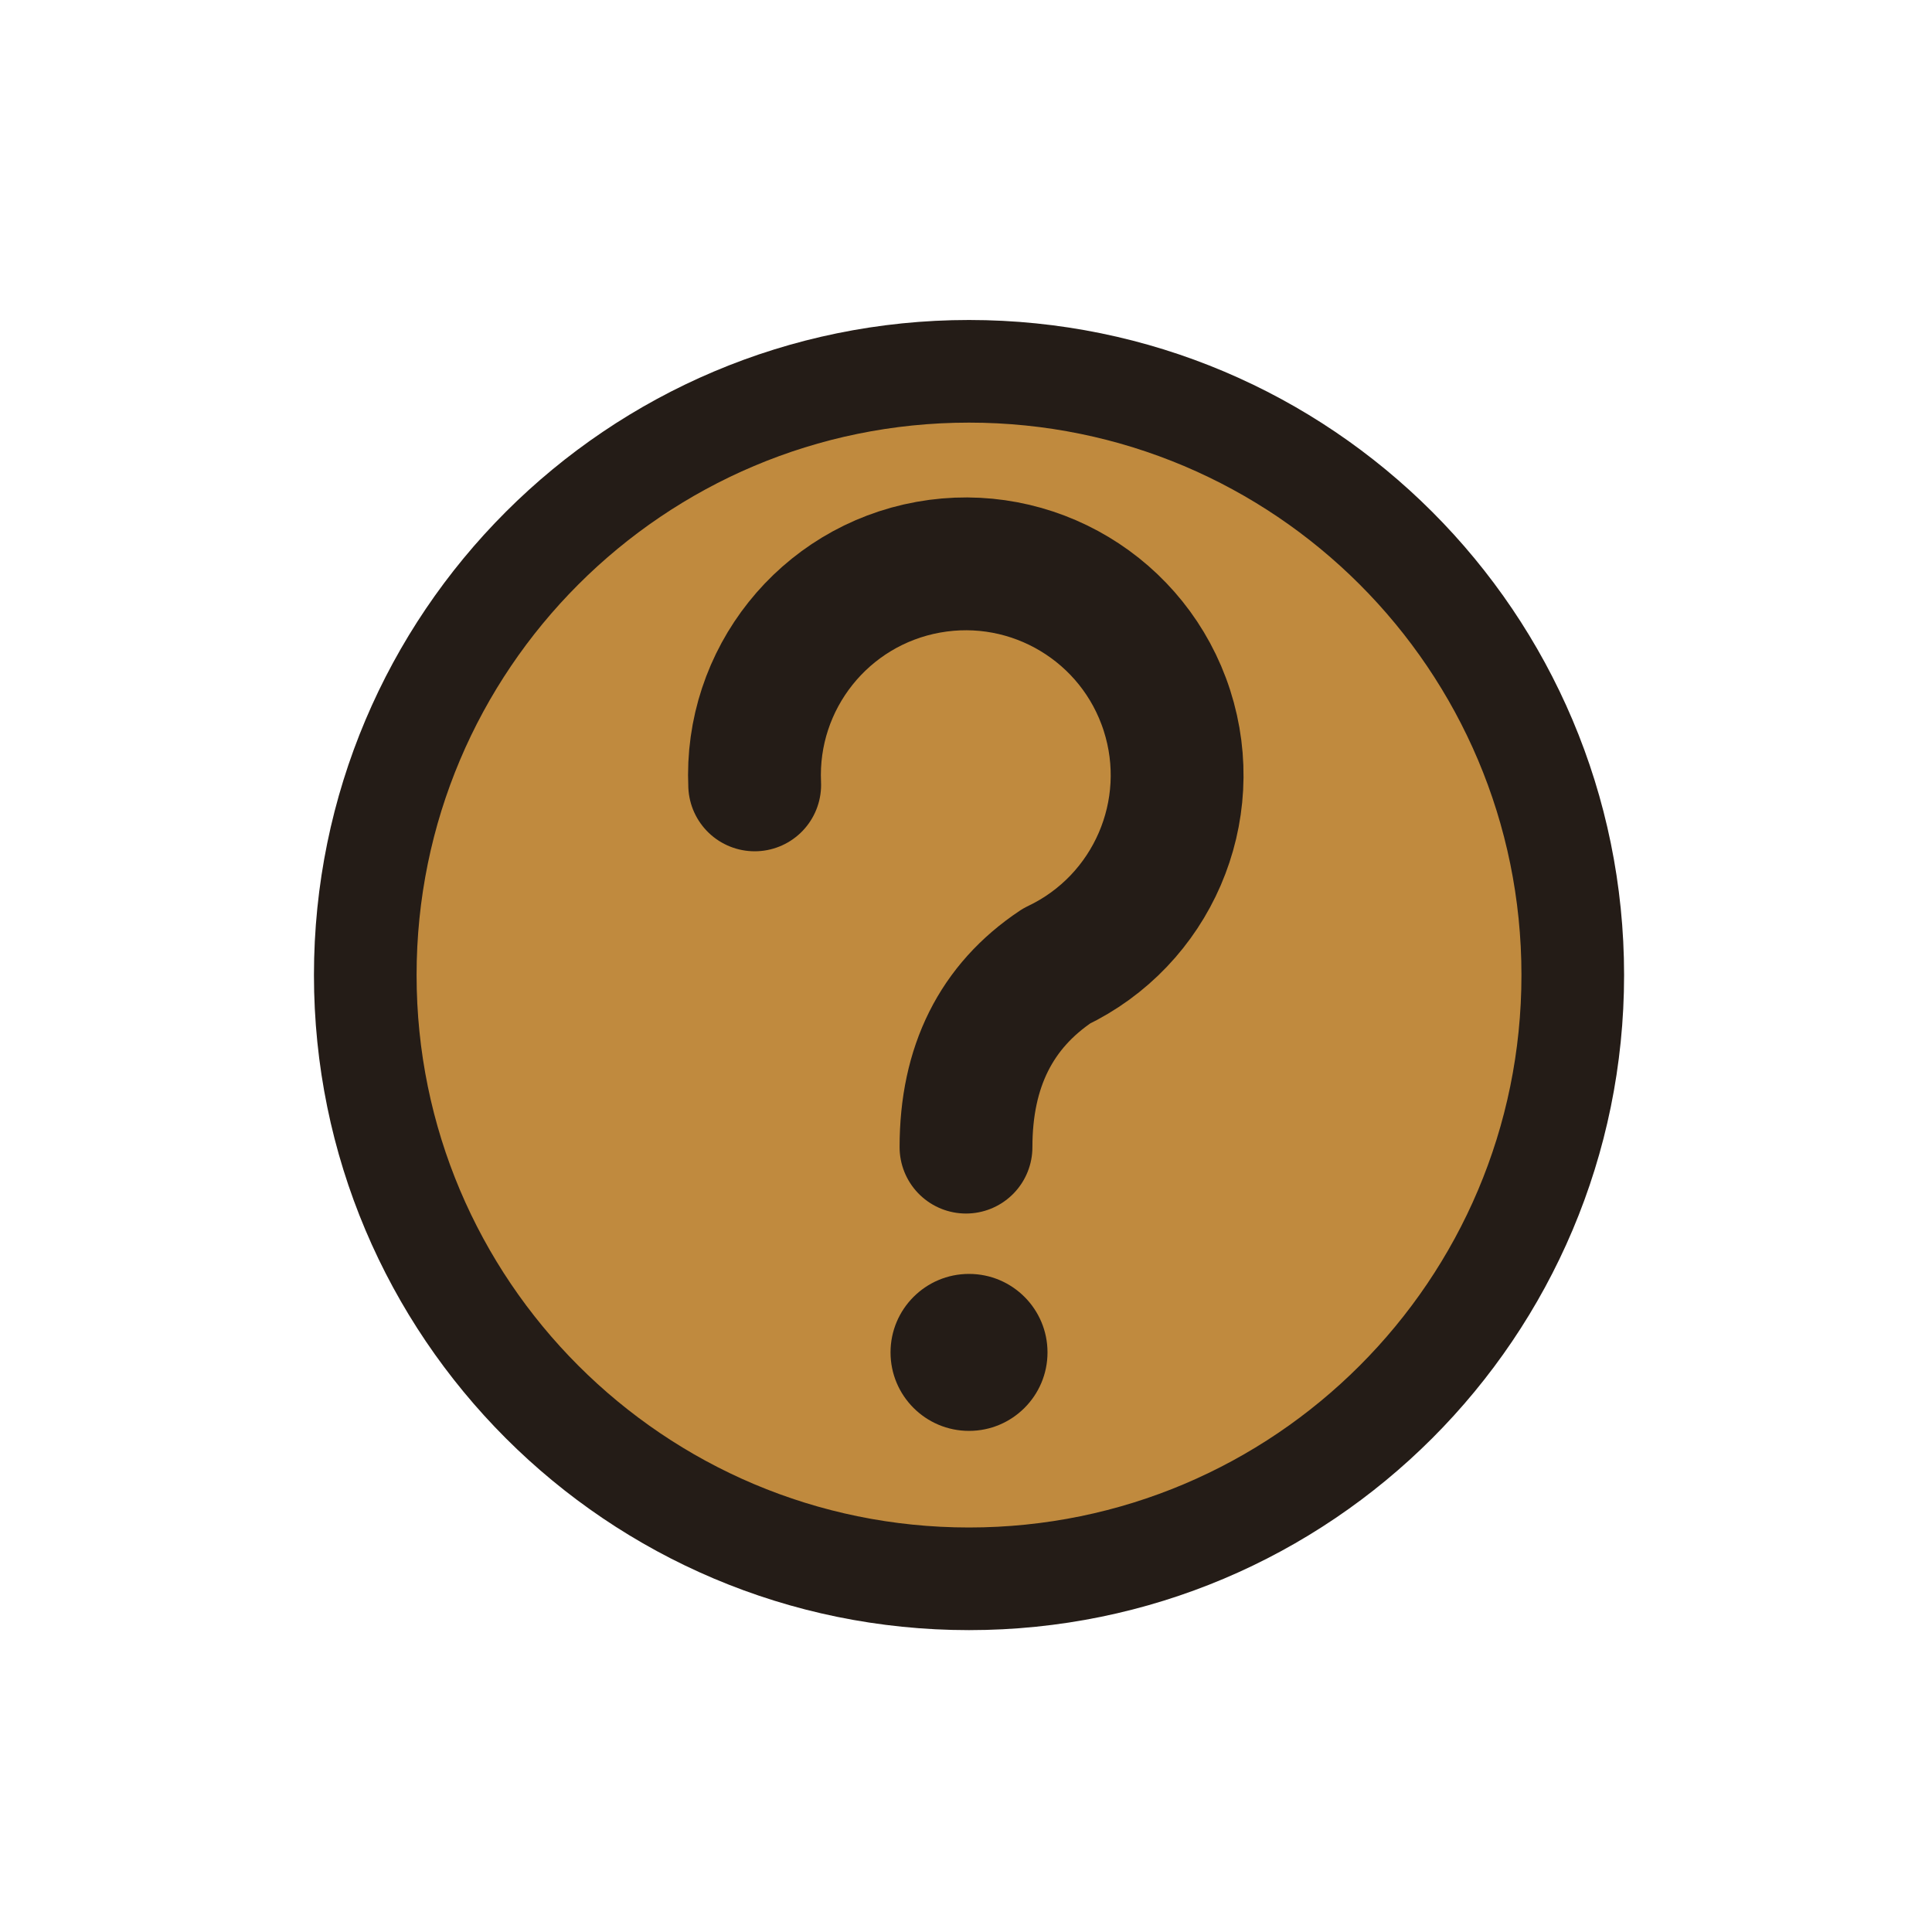
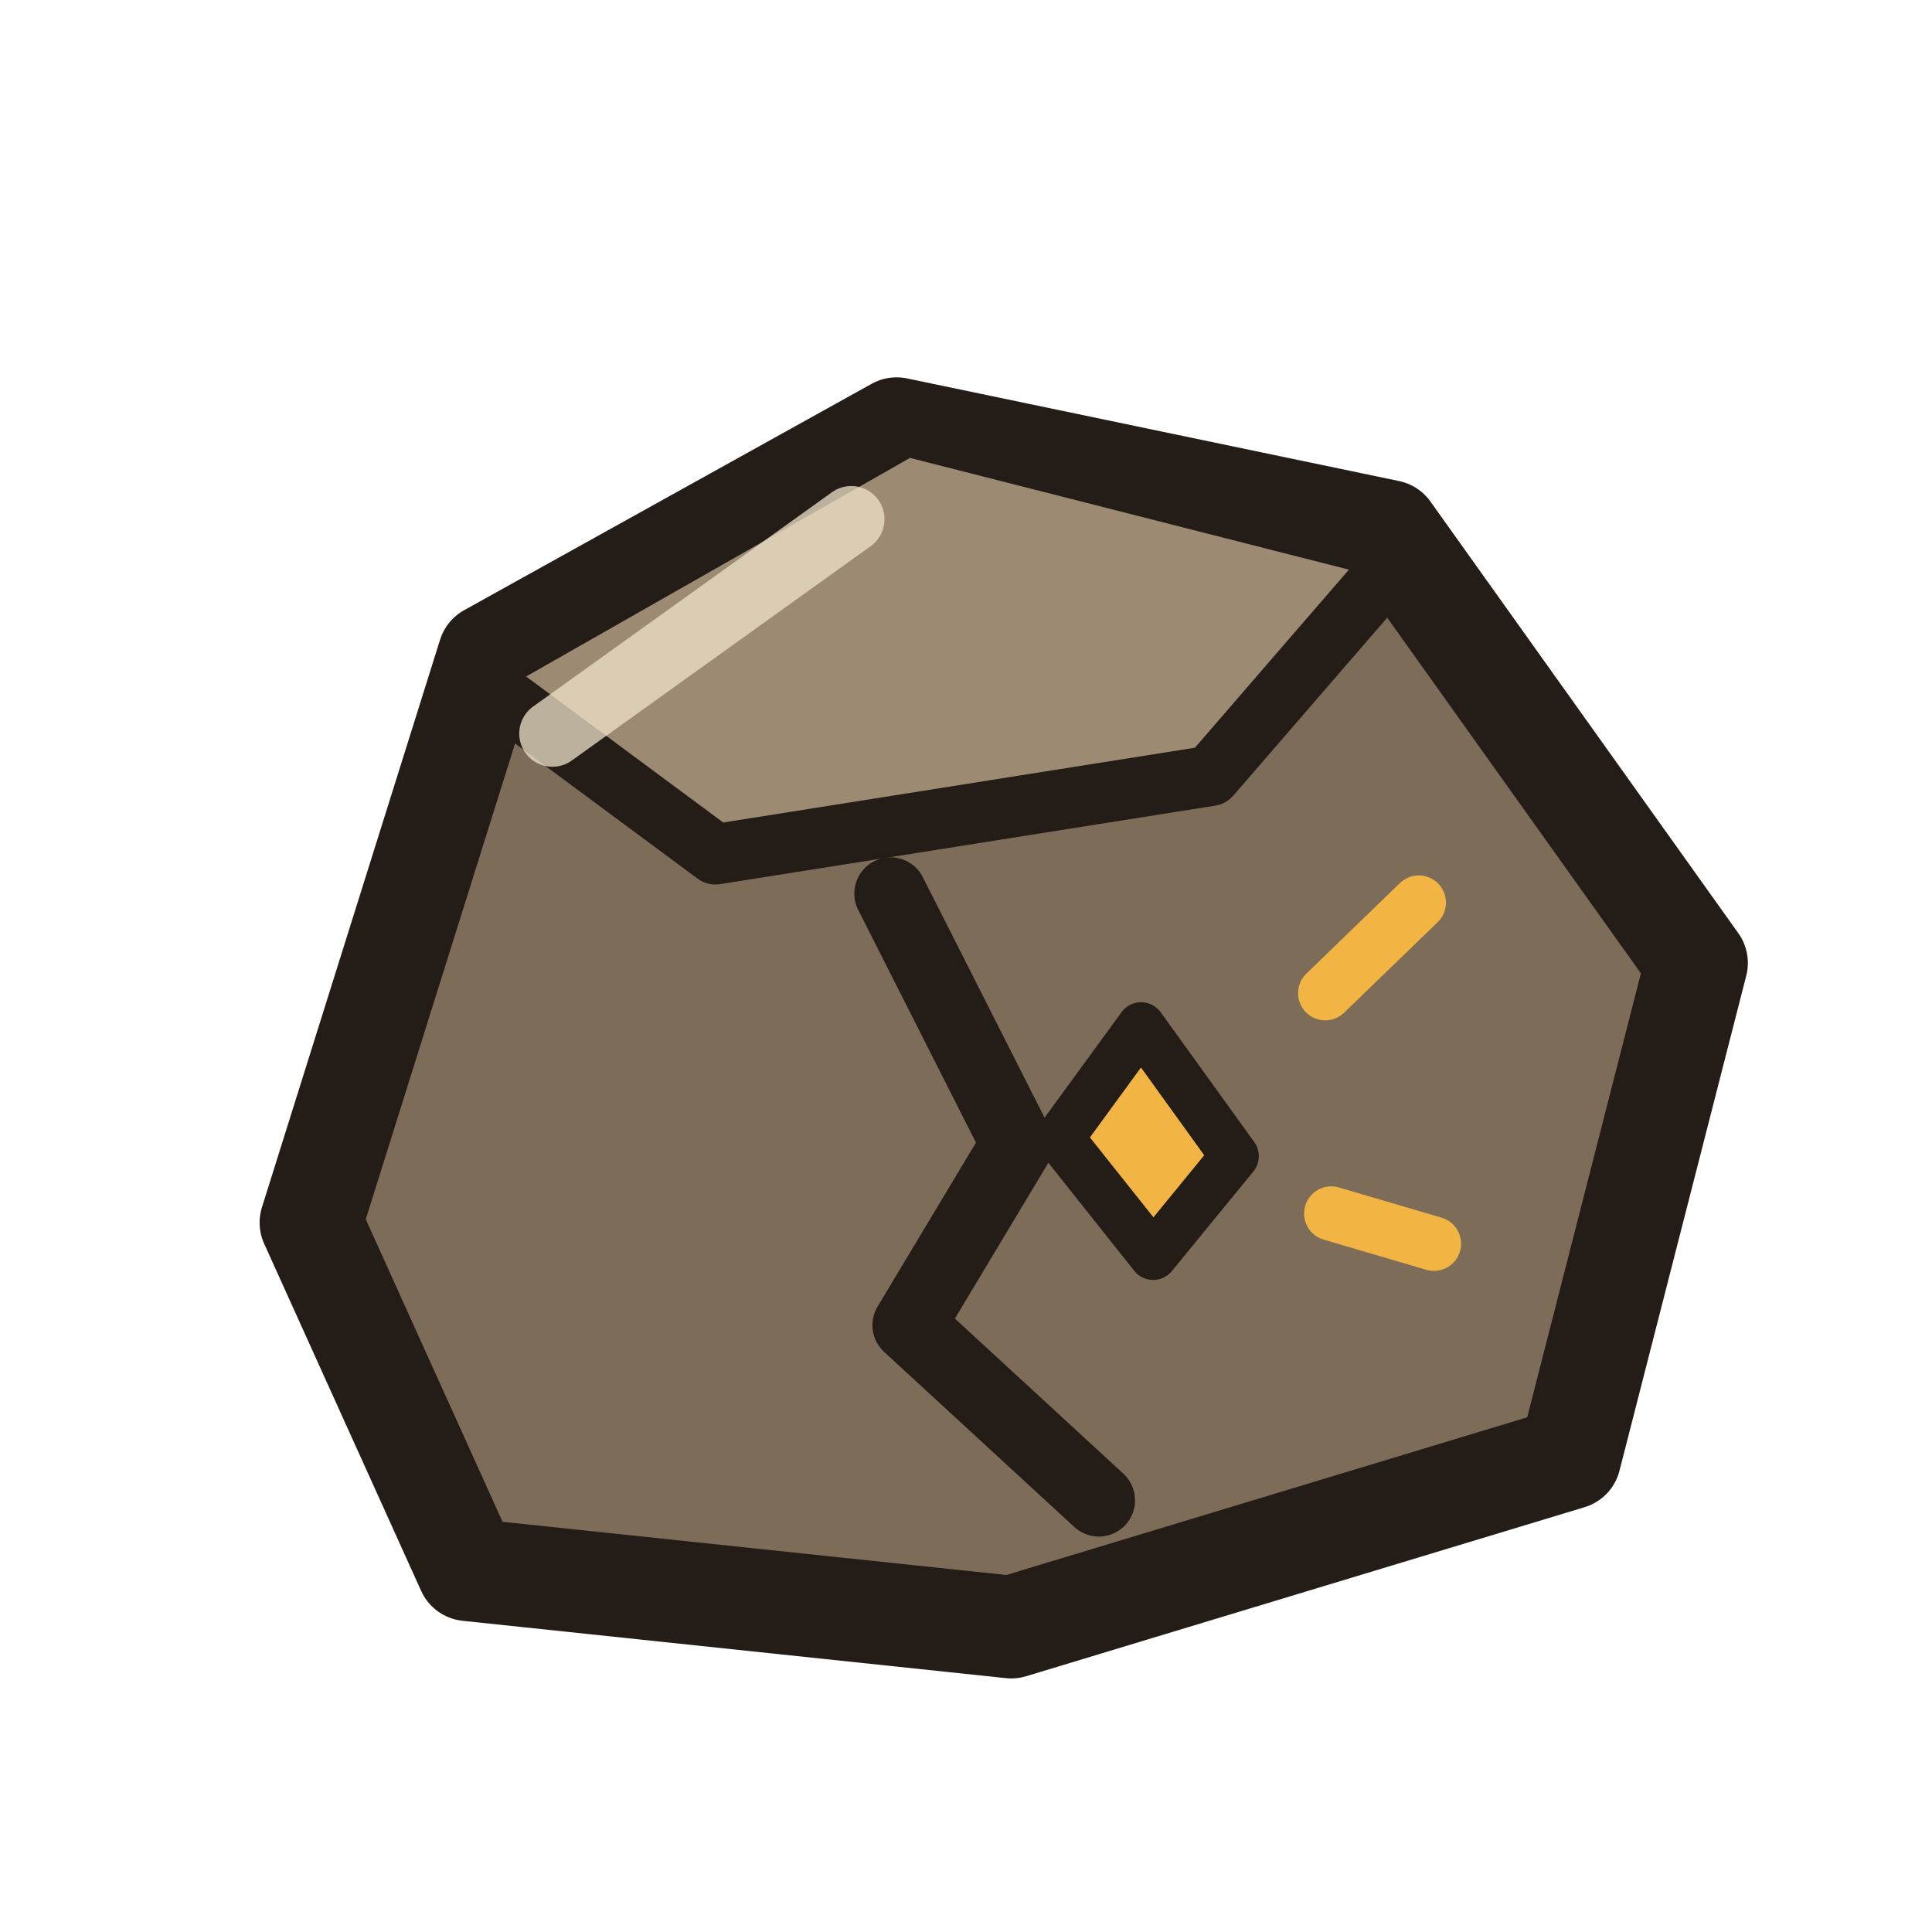
<svg xmlns="http://www.w3.org/2000/svg" width="128" height="128" viewBox="0 0 64 64">
-   <circle cx="32.1" cy="32.3" r="20.0" fill="#C08A3E" stroke="#241C17" stroke-width="3.4" />
-   <path d="M25 26 a7 7 0 1 1 10 6 q-3 2 -3 6" fill="none" stroke="#241C17" stroke-width="4.4" stroke-linejoin="round" stroke-linecap="round" />
-   <circle cx="32.1" cy="44.8" r="2.6" fill="#241C17" stroke="#241C17" stroke-width="0.0" />
+   <polygon points="10.3,40.5 16.2,21.7 29.7,14.2 46.0,17.6 56.2,31.9 52.0,48.3 33.5,53.9 15.5,52.0" fill="#7d6c58" stroke="#241C17" stroke-width="3.4" stroke-linejoin="round" />
+   <polygon points="15.6,22.3 30.0,14.1 46.5,18.3 40.1,25.7 23.7,28.3" fill="#9c8a72" stroke="#241C17" stroke-width="2.0" stroke-linejoin="round" />
+   <polyline points="29.5,29.6 33.7,37.9 30.1,43.9 36.4,49.7" fill="none" stroke="#241C17" stroke-width="2.4" stroke-linecap="round" stroke-linejoin="round" />
+   <polygon points="37.8,34.0 40.9,38.3 38.2,41.6 35.1,37.7" fill="#F2B544" stroke="#241C17" stroke-width="1.6" stroke-linejoin="round" />
+   <polyline points="43.9,32.9 47.0,29.9" fill="none" stroke="#F2B544" stroke-width="1.8" stroke-linecap="round" stroke-linejoin="round" />
+   <polyline points="44.1,40.2 47.5,41.2" fill="none" stroke="#F2B544" stroke-width="1.8" stroke-linecap="round" stroke-linejoin="round" />
+   <polyline points="18.3,24.3 28.2,17.2" fill="none" stroke="#EFE3C8" stroke-opacity="0.75" stroke-width="2.2" stroke-linecap="round" />
</svg>
